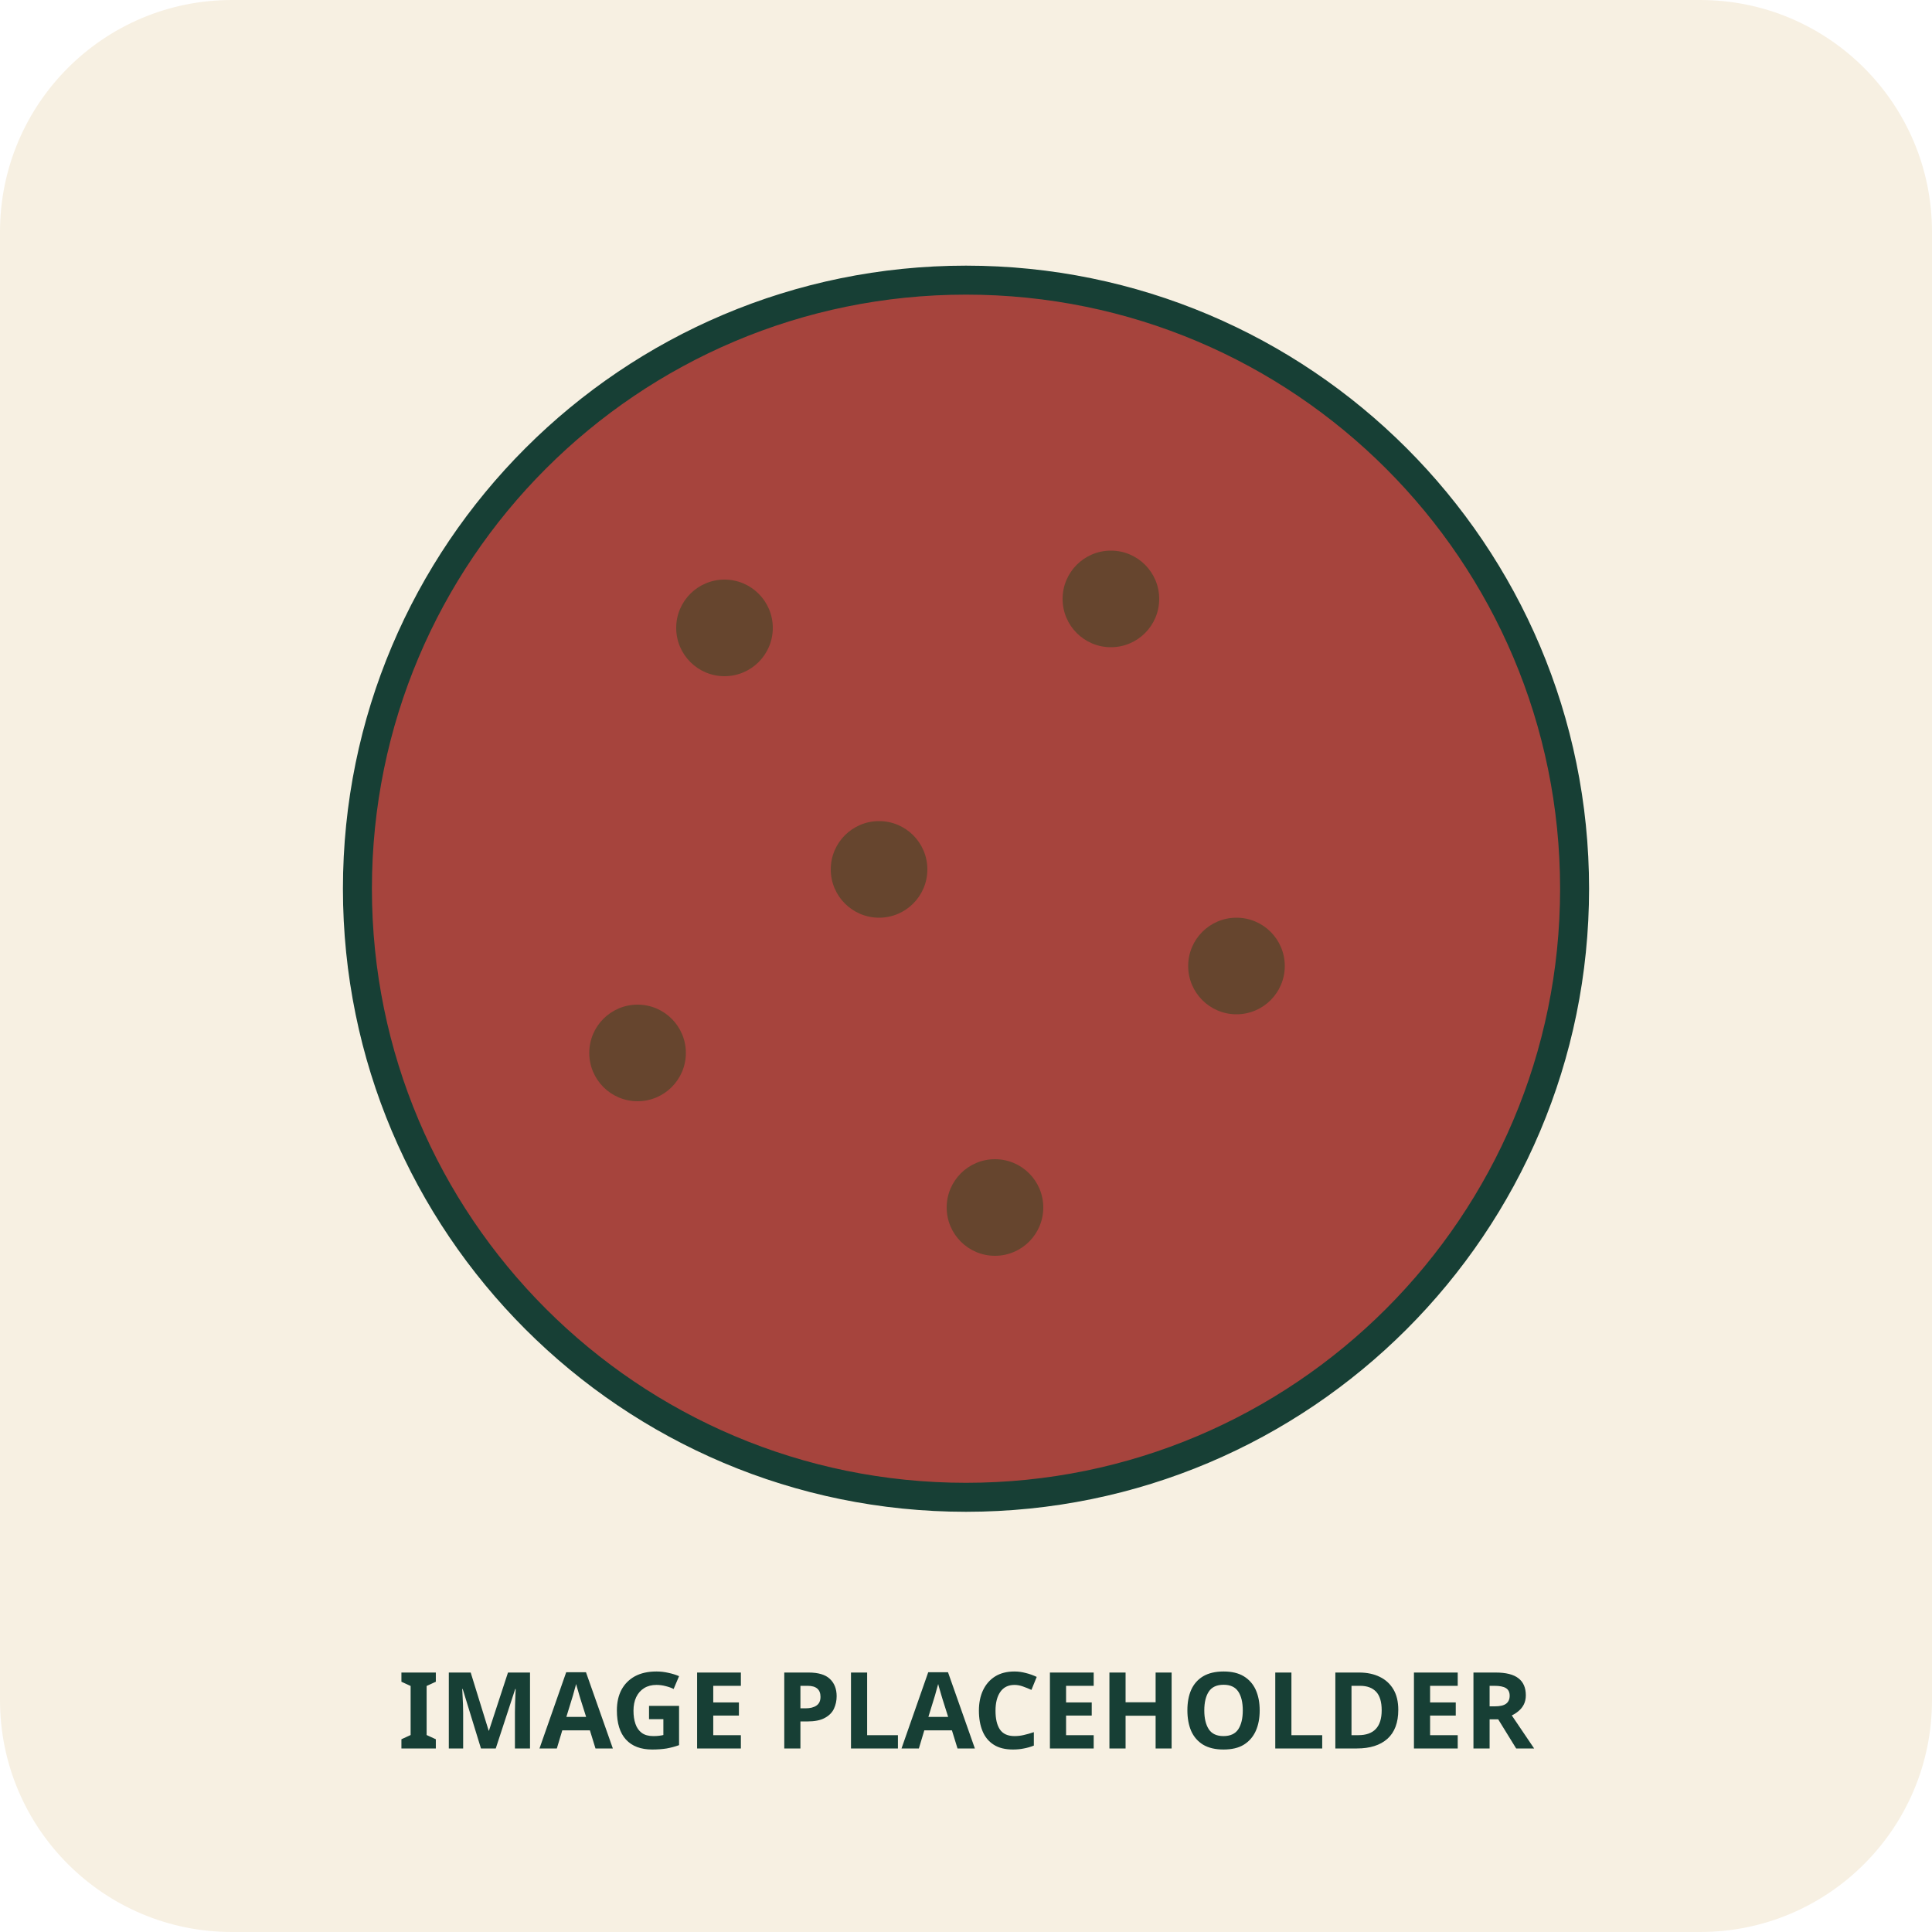
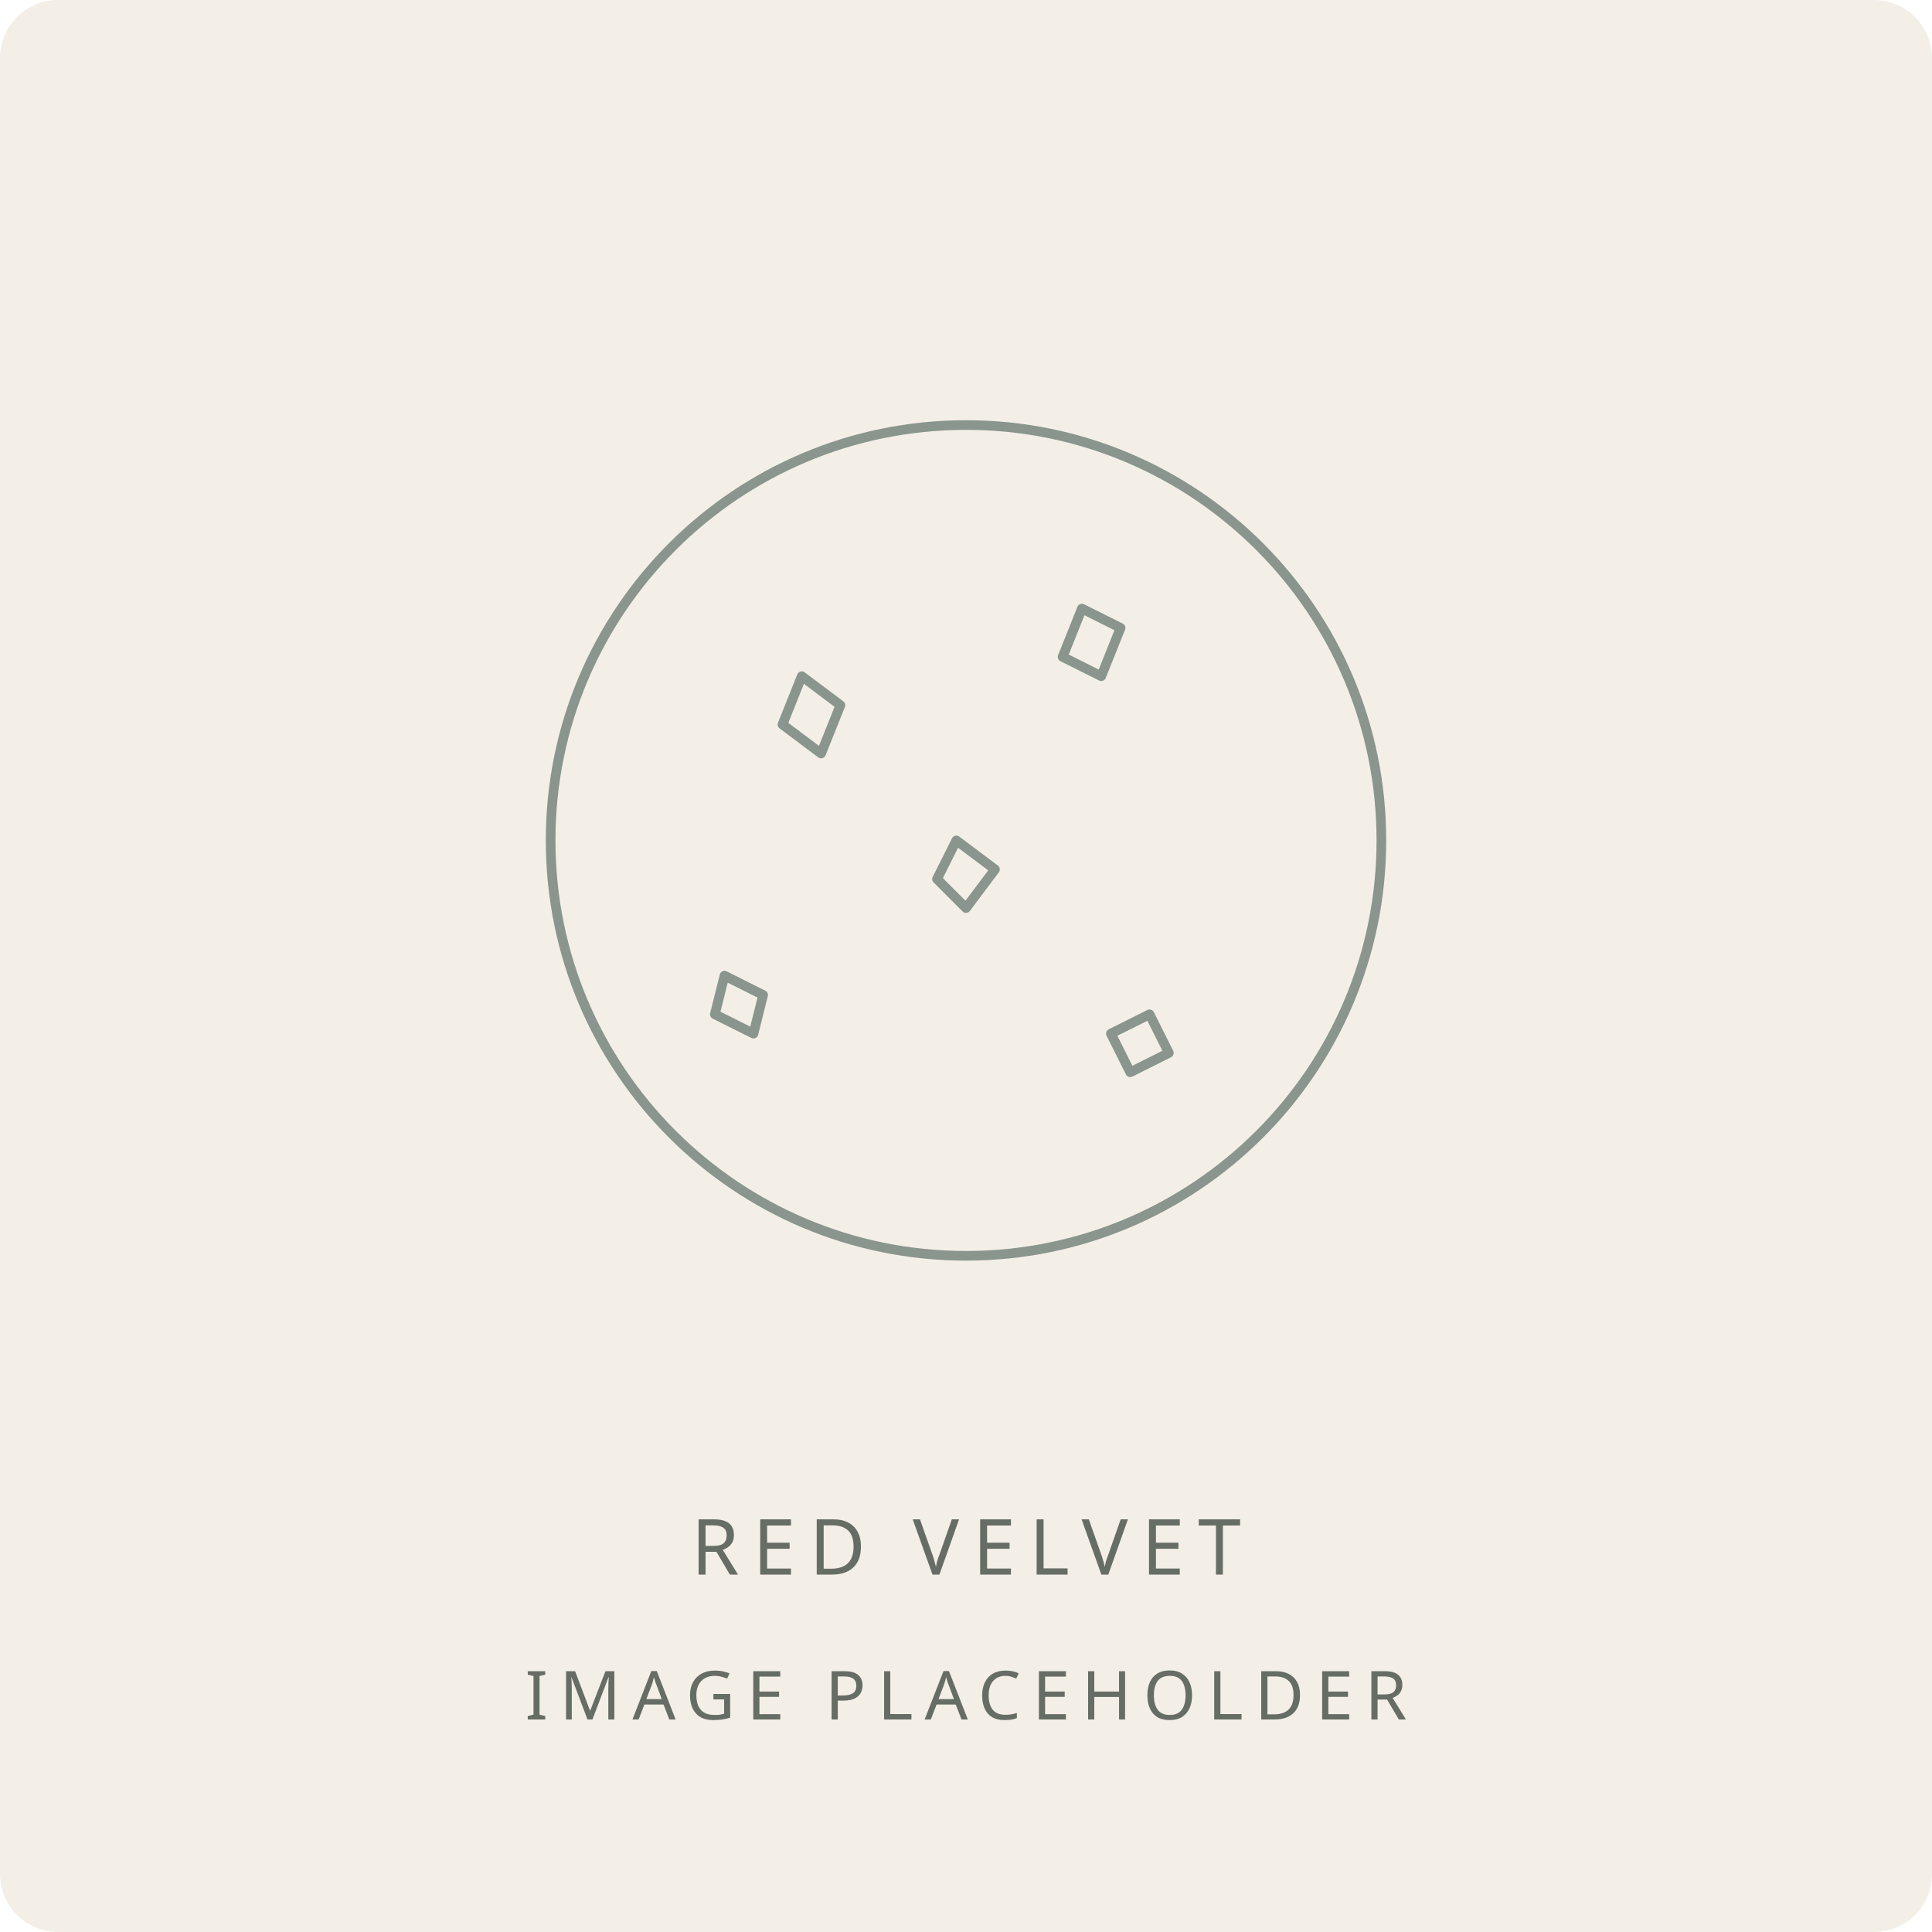
<svg xmlns="http://www.w3.org/2000/svg" width="200" height="200" viewBox="0 0 200 200" role="img">
-   <rect width="200" height="200" rx="24" fill="#f7f0e2" />
-   <circle cx="100" cy="92" r="63" fill="#a6443d" stroke="#173f35" stroke-width="3" />
-   <circle cx="75" cy="65" r="5" fill="#66452e" />
-   <circle cx="115" cy="62" r="5" fill="#66452e" />
-   <circle cx="91" cy="90" r="5" fill="#66452e" />
-   <circle cx="128" cy="100" r="5" fill="#66452e" />
-   <circle cx="66" cy="109" r="5" fill="#66452e" />
-   <circle cx="103" cy="125" r="5" fill="#66452e" />
-   <text x="100" y="181" text-anchor="middle" fill="#173f35" font-family="sans-serif" font-size="11" font-weight="bold">IMAGE PLACEHOLDER</text>
+   <rect width="200" height="200" rx="6" fill="#f3efe7" />
+   <g fill="none" stroke="#203c34" stroke-width="1" stroke-linecap="round" stroke-linejoin="round" opacity=".5">
+     <circle cx="100" cy="87" r="43" />
+     <path d="m83 70 4 3-2 5-4-3Zm29-7 4 2-2 5-4-2ZM99 87l4 3-3 4-3-3Zm-24 14 4 2-1 4-4-2Zm40 6 4-2 2 4-4 2Z" />
+   </g>
+   <text x="100" y="163" text-anchor="middle" fill="#666d65" font-family="sans-serif" font-weight="400" font-size="8" letter-spacing="1.4">RED VELVET</text>
+   <text x="100" y="178" text-anchor="middle" fill="#666d65" font-family="sans-serif" font-weight="400" font-size="7" letter-spacing="1.2">IMAGE PLACEHOLDER</text>
</svg>
